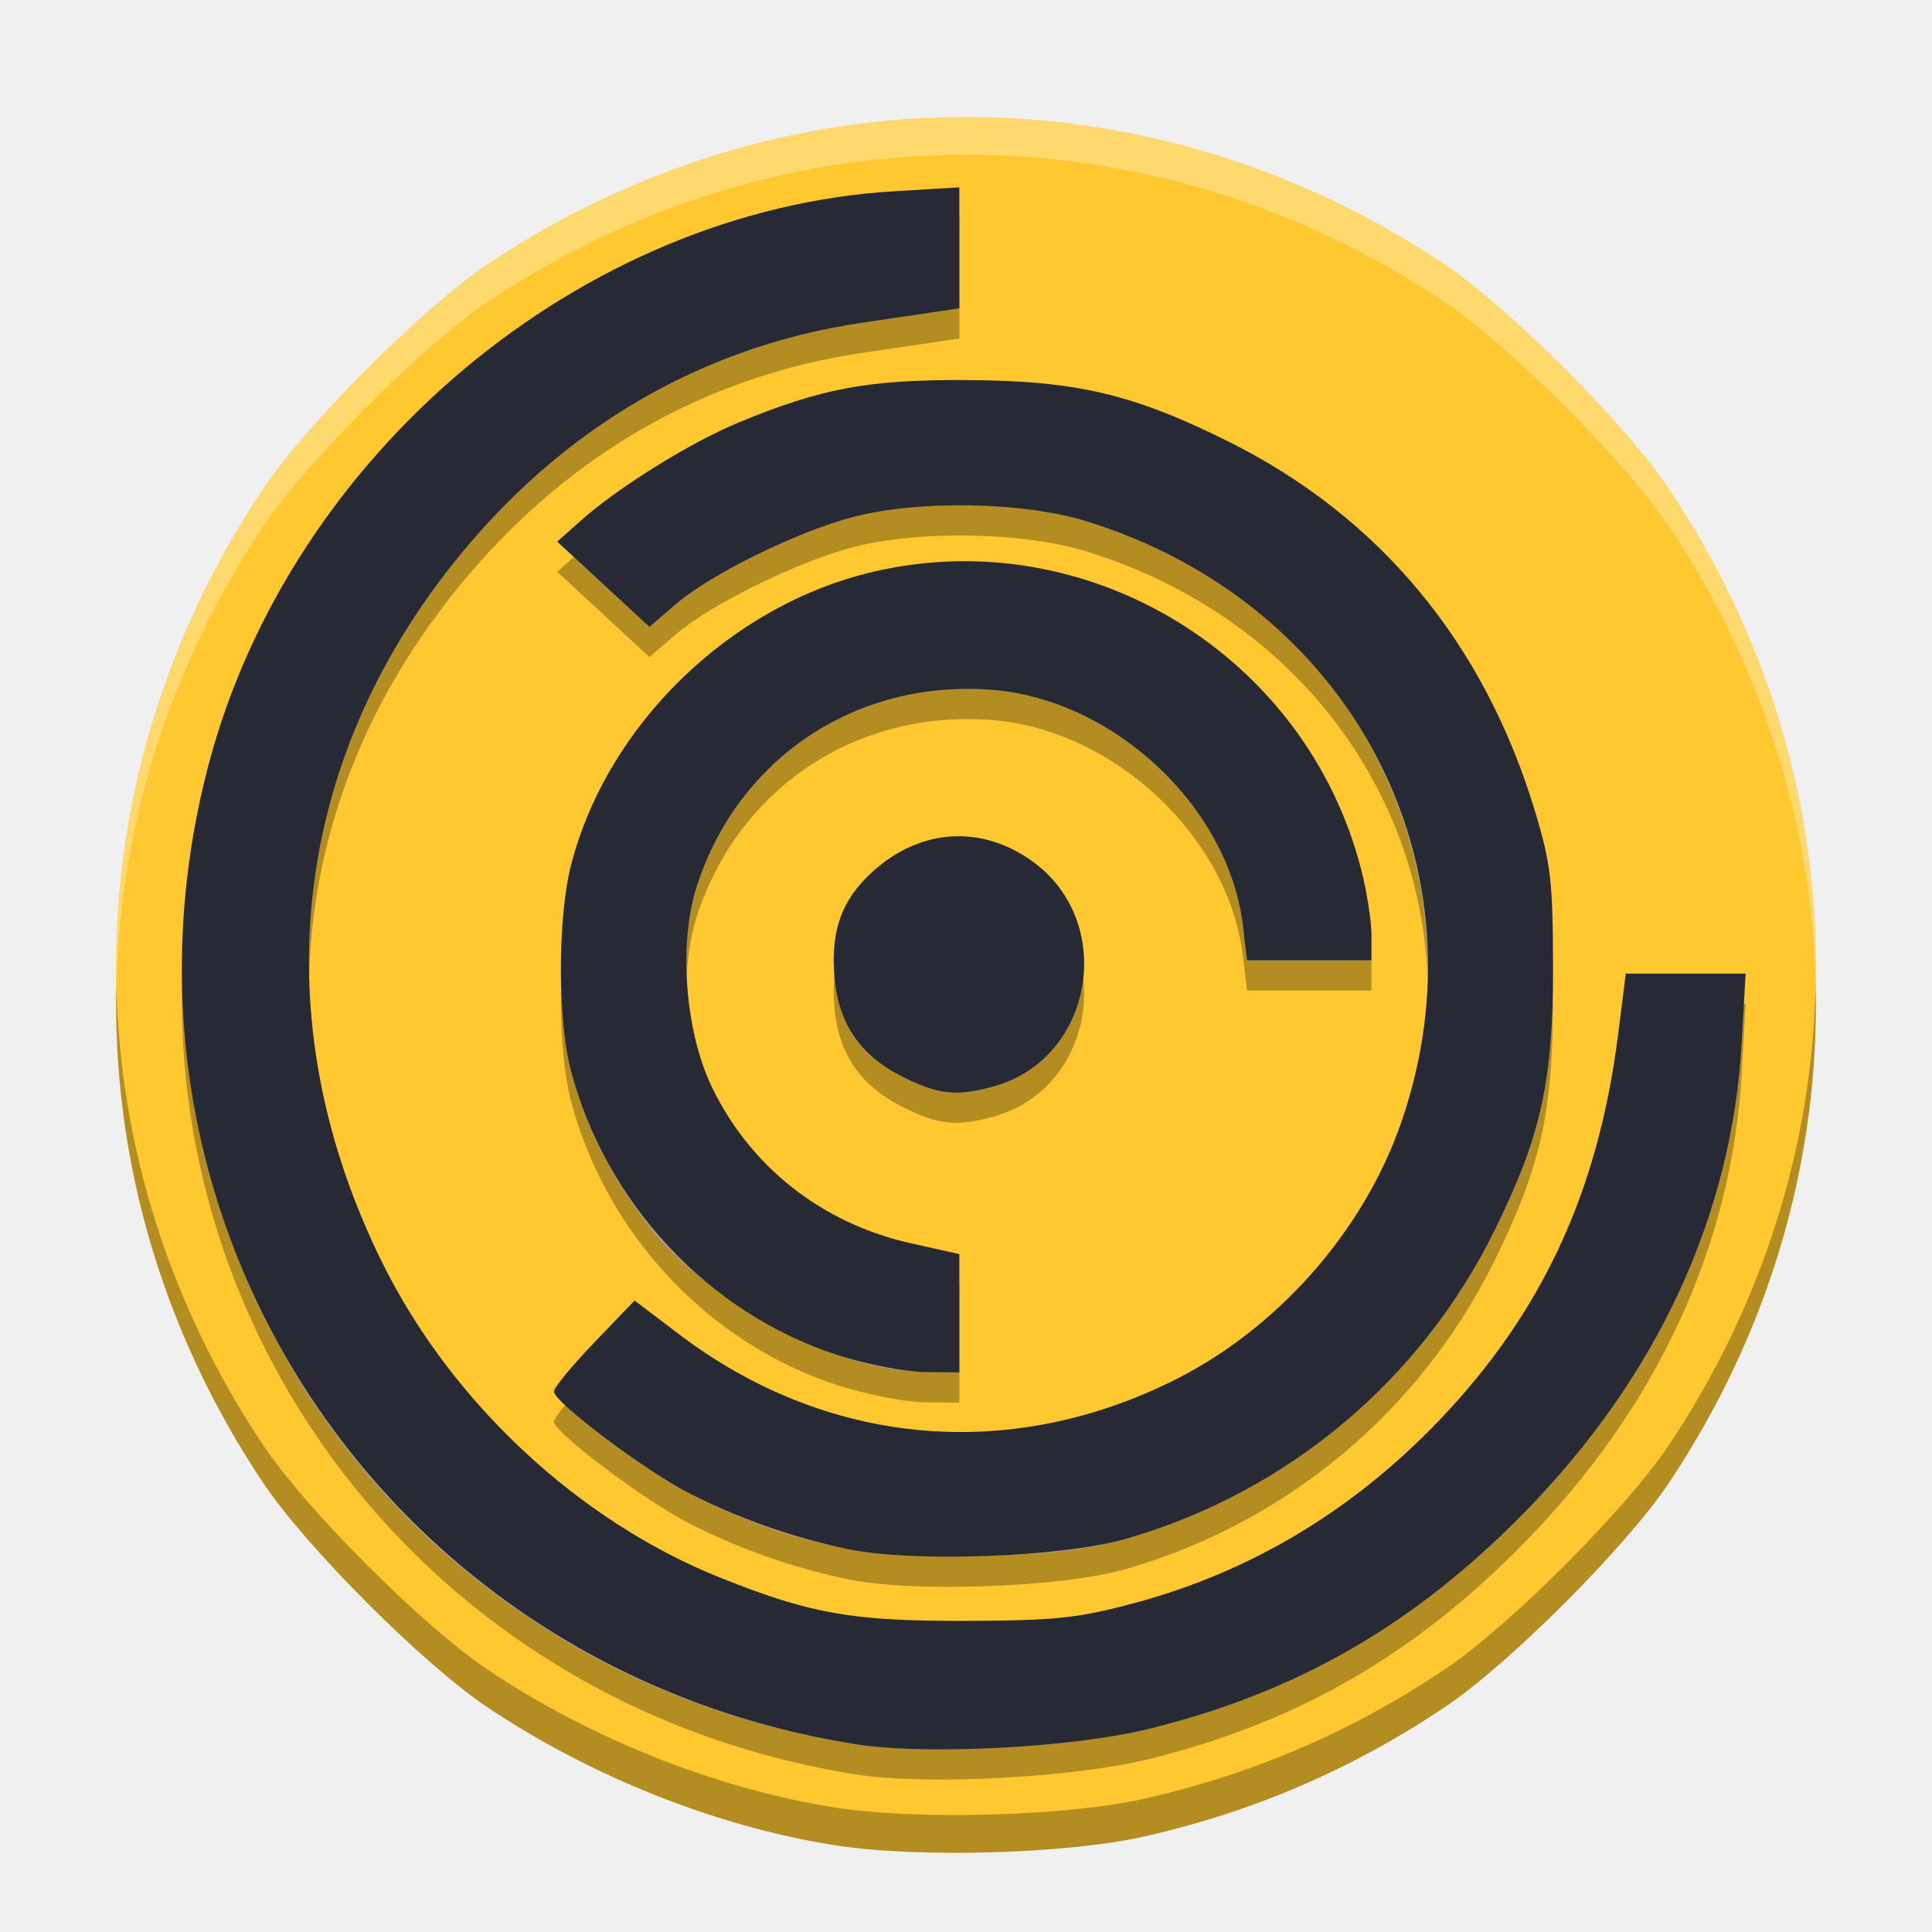
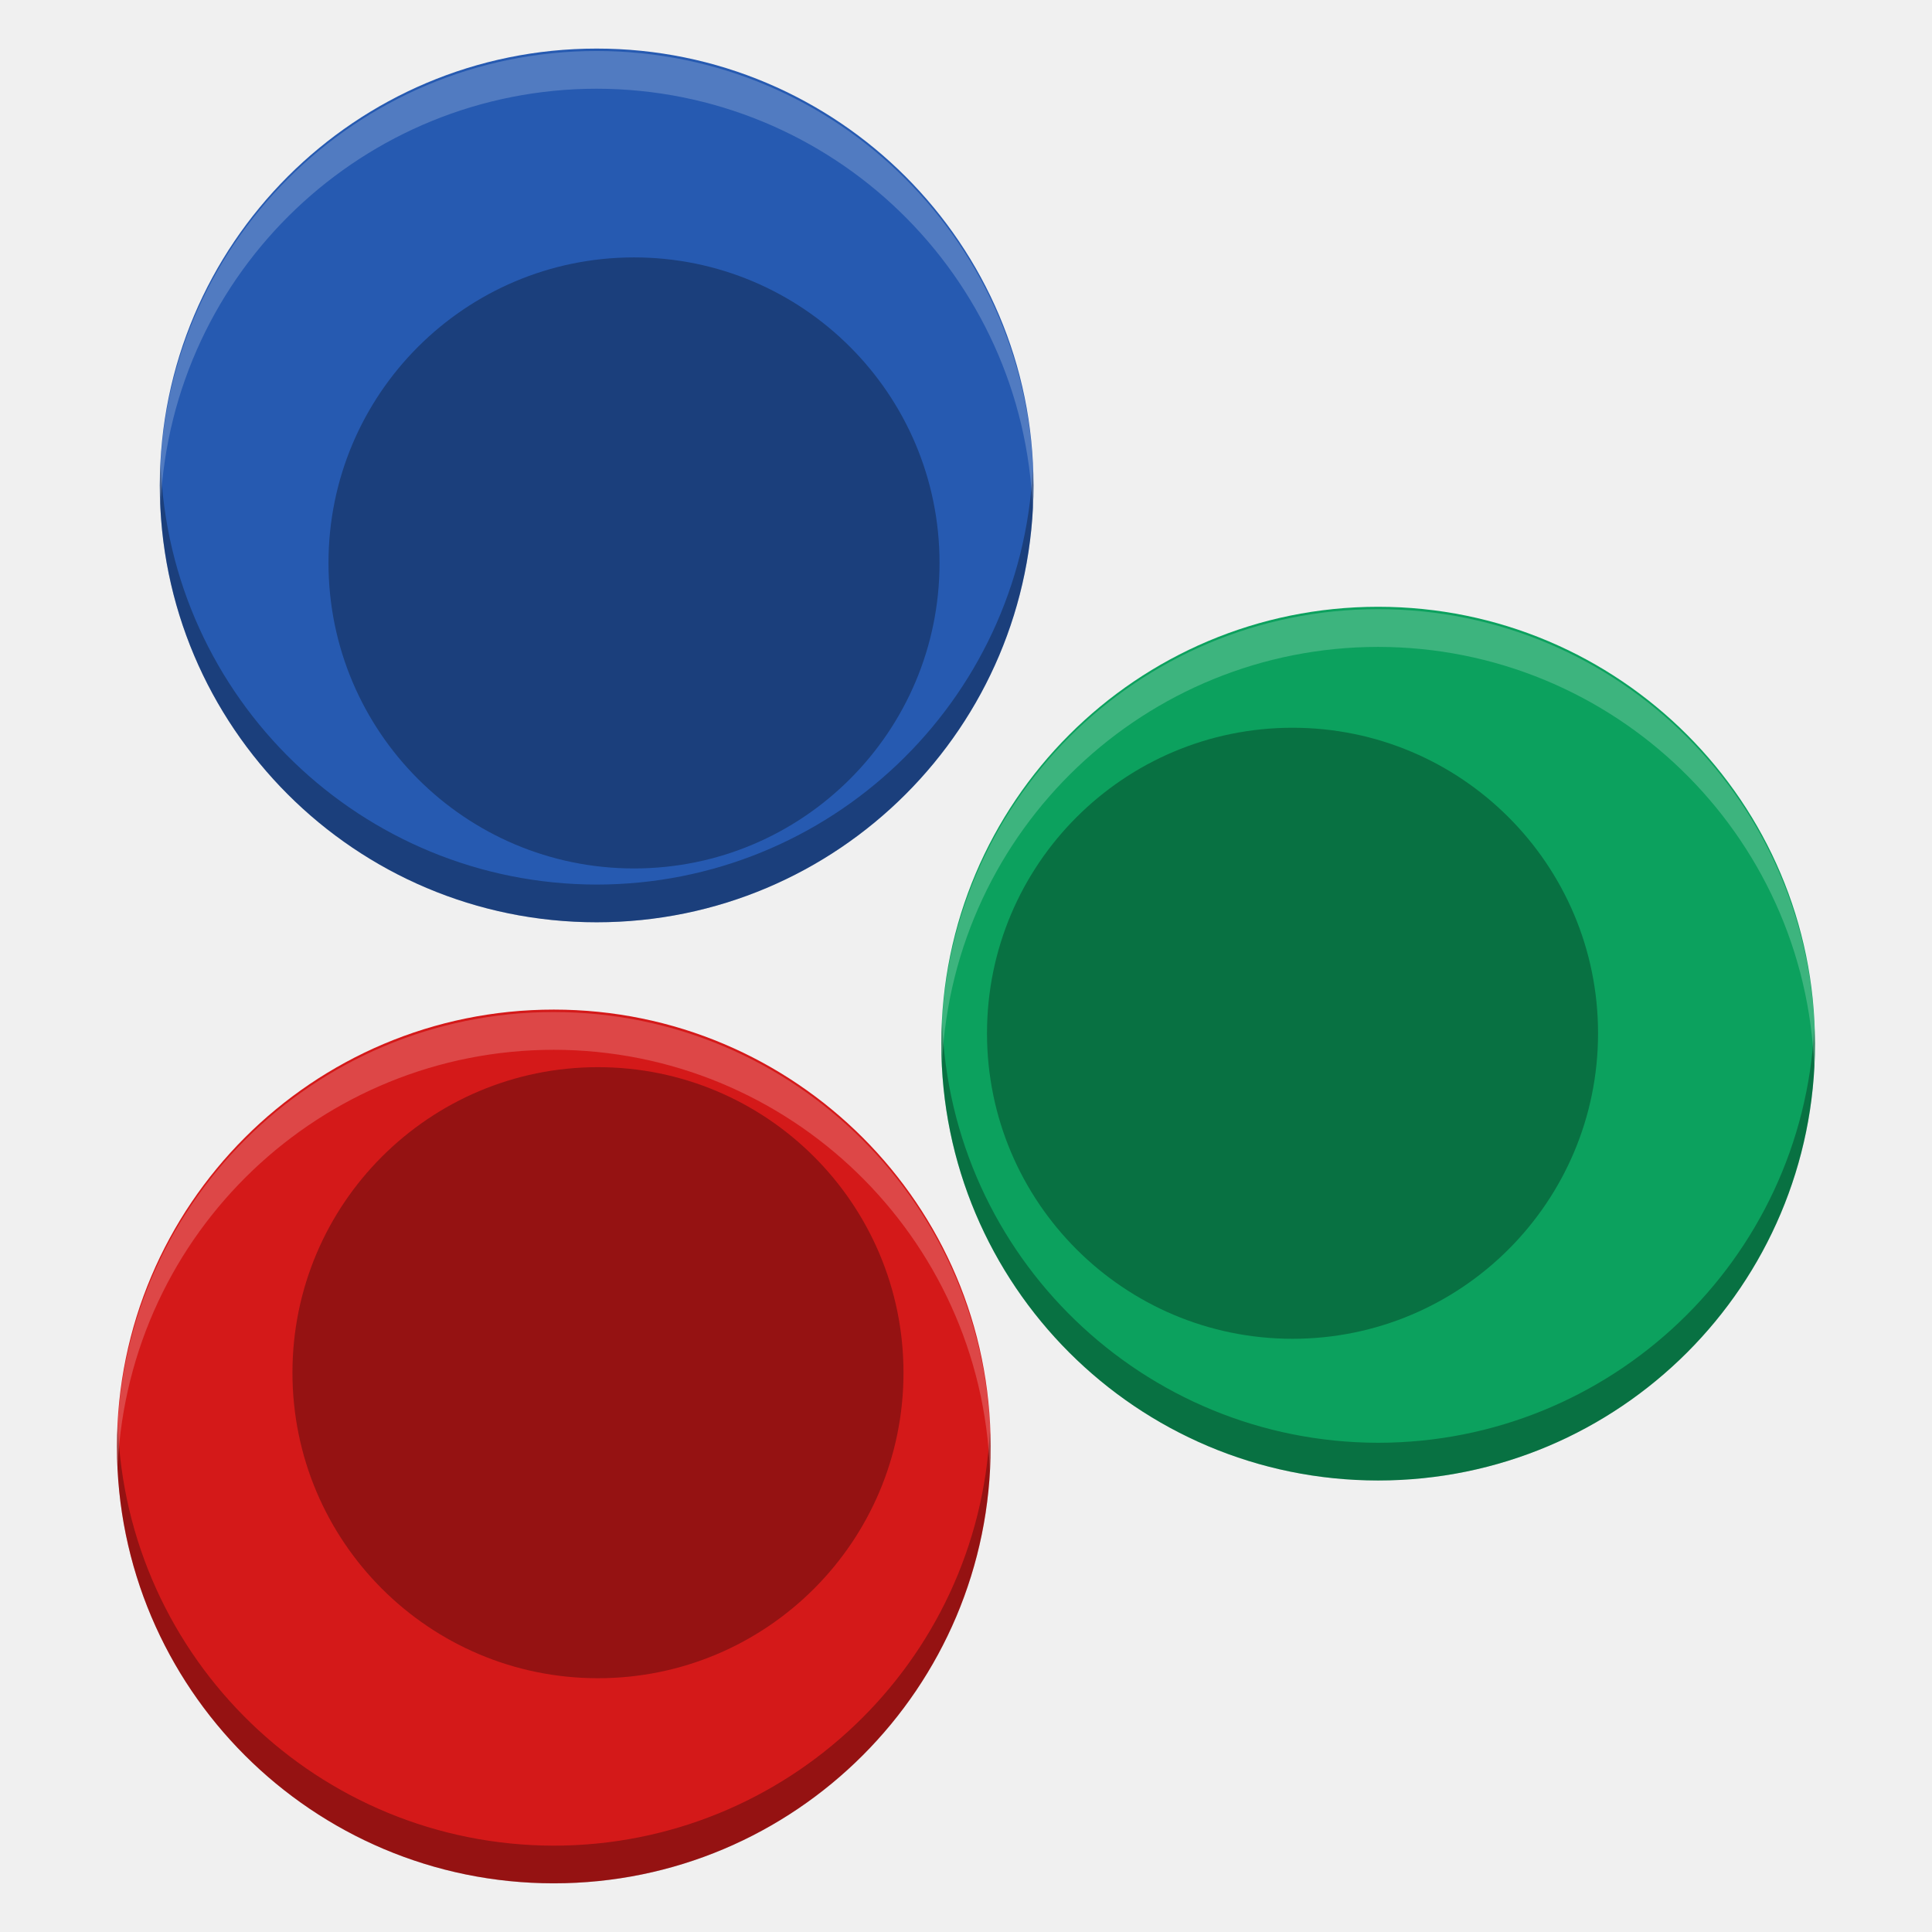
<svg xmlns="http://www.w3.org/2000/svg" version="1.1" viewBox="0 0 512 512">
-   <g transform="matrix(1.3211 0 0 1.3211 30.539 30.78)" stroke-width="1.333">
-     <path d="m144 346.8c-23.635-3.797-48.565-13.727-69.333-27.619-12.848-8.594-36.348-32.094-44.942-44.942-39.41-58.919-39.41-133.08 0-192 8.594-12.848 32.094-36.348 44.942-44.942 58.919-39.41 133.08-39.41 192 0 12.848 8.594 36.348 32.094 44.942 44.942 39.41 58.919 39.41 133.08 0 192-8.594 12.848-32.094 36.348-44.942 44.942-18.559 12.414-38.272 20.912-60 25.866-15.742 3.589-45.976 4.435-62.667 1.754zm63.509-15.76c29.725-7.373 53.117-20.869 75.158-43.363 26.713-27.263 41.688-59.683 43.622-94.439l0.761-13.667h-24.034l-1.557 12.333c-3.978 31.506-15.32 55.884-36.033 77.453-17.329 18.044-37.807 30.285-61.067 36.503-11.302 3.021-15.757 3.49-33.691 3.547-22.74 0.072-31.096-1.39-49.15-8.601-28.551-11.403-54.104-35.213-68.003-63.365-22.957-46.499-18.786-96.014 11.501-136.54 21.733-29.078 51.028-46.964 85.068-51.939 5.821-0.851 12.534-1.84 14.917-2.198l4.333-0.651v-24.267l-13 0.776c-38.941 2.324-79.759 23.594-106.5 55.497-54.834 65.422-46.486 164.49 18.506 219.61 22.917 19.436 49.846 31.649 80.354 36.445 14.087 2.214 43.581 0.641 58.815-3.138zm-4.842-38.058c32.337-9.281 59.183-31.73 74.04-61.913 9.32-18.935 11.735-29.828 11.711-52.83-0.018-17.135-0.429-20.688-3.619-31.251-10.201-33.783-31.101-58.991-61.465-74.134-19.179-9.566-30.592-12.24-52.667-12.344-19.631-0.092-28.958 1.643-45.507 8.467-9.739 4.016-24.267 13.048-31.826 19.785l-4.667 4.16 18.498 17.098 5.418-4.649c6.942-5.957 24.29-14.474 35.418-17.388 13.07-3.422 34.038-3.067 46.62 0.789 30.925 9.478 52.83 29.804 63.249 58.688 7.067 19.591 7.113 41.654 0.131 61.891-4.699 13.618-10.807 23.021-22.766 35.047-8.806 8.855-13.054 11.95-23.333 17.001-33.151 16.29-69.417 12.807-98.808-9.49l-8.907-6.757-8.093 8.428c-4.451 4.635-8.093 9.045-8.093 9.8 0 2.173 18.492 16.065 27.309 20.516 19.94 10.066 34.122 13.071 58.691 12.437 13.993-0.361 21.171-1.2 28.667-3.352zm-33.333-45.276v-11.866l-9.667-2.156c-17.841-3.979-32.247-15.29-39.998-31.404-5.379-11.184-6.694-28.813-3.001-40.237 8.309-25.7 31.919-41.456 59.046-39.404 24.634 1.863 47.68 23.497 50.513 47.42l0.811 6.846h24.962v-5.053c0-7.69-3.504-19.85-8.91-30.917-6.679-13.675-21.263-28.226-35.09-35.01-32.95-16.168-69.352-10.423-94.694 14.944-16.725 16.742-23.973 34.16-23.973 57.616 0 20.257 5.857 36.928 18.477 52.593 12.259 15.217 37.306 28.278 54.523 28.432l7 0.062zm6.959-45.526c19.929-5.535 24.633-32.861 7.76-45.084-10.244-7.421-22.493-6.668-32.053 1.969-6.273 5.667-8.499 11.794-7.716 21.237 0.77 9.285 5.153 15.696 13.645 19.959 7.221 3.625 10.854 4.004 18.363 1.919z" fill="#ffc730" />
-     <path d="m144 339.23c-23.635-3.797-48.565-13.727-69.333-27.619-12.848-8.594-36.348-32.094-44.942-44.942-39.41-58.919-39.41-133.08 0-192 8.594-12.848 32.094-36.348 44.942-44.942 58.919-39.41 133.08-39.41 192 0 12.848 8.594 36.348 32.094 44.942 44.942 39.41 58.919 39.41 133.08 0 192-8.594 12.848-32.094 36.348-44.942 44.942-18.559 12.414-38.272 20.912-60 25.866-15.742 3.589-45.976 4.435-62.667 1.754zm63.509-15.76c29.725-7.373 53.117-20.869 75.158-43.363 26.713-27.263 41.688-59.683 43.622-94.439l0.761-13.667h-24.034l-1.557 12.333c-3.978 31.506-15.32 55.884-36.033 77.453-17.329 18.044-37.807 30.285-61.067 36.503-11.302 3.021-15.757 3.49-33.691 3.547-22.74 0.072-31.096-1.39-49.15-8.601-28.551-11.403-54.104-35.213-68.003-63.365-22.957-46.499-18.786-96.014 11.501-136.54 21.733-29.078 51.028-46.964 85.068-51.939 5.821-0.851 12.534-1.84 14.917-2.198l4.333-0.651v-24.267l-13 0.776c-38.941 2.324-79.759 23.594-106.5 55.497-54.834 65.422-46.486 164.49 18.506 219.61 22.917 19.436 49.846 31.649 80.354 36.445 14.087 2.214 43.581 0.641 58.815-3.138zm-4.842-38.058c32.337-9.281 59.183-31.73 74.04-61.913 9.32-18.935 11.735-29.828 11.711-52.83-0.018-17.135-0.429-20.688-3.619-31.251-10.201-33.783-31.101-58.991-61.465-74.134-19.179-9.566-30.592-12.24-52.667-12.344-19.631-0.092-28.958 1.643-45.507 8.467-9.739 4.016-24.267 13.048-31.826 19.785l-4.667 4.16 18.498 17.098 5.418-4.649c6.942-5.957 24.29-14.474 35.418-17.388 13.07-3.422 34.038-3.067 46.62 0.789 30.925 9.478 52.83 29.804 63.249 58.688 7.067 19.591 7.113 41.654 0.131 61.891-4.699 13.618-10.807 23.021-22.766 35.047-8.806 8.855-13.054 11.95-23.333 17.001-33.151 16.29-69.417 12.807-98.808-9.49l-8.907-6.757-8.093 8.428c-4.451 4.635-8.093 9.045-8.093 9.8 0 2.173 18.492 16.065 27.309 20.516 19.94 10.066 34.122 13.071 58.691 12.437 13.993-0.361 21.171-1.2 28.667-3.352zm-33.333-45.276v-11.866l-9.667-2.156c-17.841-3.979-32.247-15.29-39.998-31.404-5.379-11.184-6.694-28.813-3.001-40.237 8.309-25.7 31.919-41.456 59.046-39.404 24.634 1.863 47.68 23.497 50.513 47.42l0.811 6.846h24.962v-5.053c0-7.69-3.504-19.85-8.91-30.917-6.679-13.675-21.263-28.226-35.09-35.01-32.95-16.168-69.352-10.423-94.694 14.944-16.725 16.742-23.973 34.16-23.973 57.616 0 20.257 5.857 36.928 18.477 52.593 12.259 15.217 37.306 28.278 54.523 28.432l7 0.062zm6.959-45.526c19.929-5.535 24.633-32.861 7.76-45.084-10.244-7.421-22.493-6.668-32.053 1.969-6.273 5.667-8.499 11.794-7.716 21.237 0.77 9.285 5.153 15.696 13.645 19.959 7.221 3.625 10.854 4.004 18.363 1.919z" fill="#ffc730" />
-     <path d="m148.69 332.66c-94.264-14.817-153.96-104.9-130.04-196.23 16.388-62.566 74.899-111.58 137.68-115.32l13-0.776v24.267l-4.333 0.651c-2.383 0.358-9.096 1.347-14.917 2.198-34.04 4.975-63.335 22.861-85.068 51.939-30.287 40.523-34.458 90.038-11.501 136.54 13.899 28.153 39.452 51.963 68.003 63.365 18.055 7.21 26.41 8.673 49.15 8.601 17.934-0.057 22.389-0.525 33.691-3.547 23.261-6.218 43.739-18.458 61.067-36.503 20.713-21.569 32.055-45.948 36.033-77.453l1.557-12.333h24.034l-0.761 13.667c-1.934 34.756-16.909 67.176-43.622 94.439-22.041 22.494-45.432 35.99-75.158 43.363-15.235 3.779-44.728 5.352-58.815 3.138zm-2.027-39.221c-11.098-2.38-21.269-5.967-31.358-11.06-8.817-4.451-27.309-18.343-27.309-20.516 0-0.755 3.642-5.165 8.093-9.8l8.093-8.428 8.907 6.757c29.391 22.296 65.657 25.779 98.808 9.49 21.064-10.35 38.508-30.046 46.1-52.048 17.731-51.39-10.044-104.23-63.38-120.58-12.581-3.856-33.55-4.211-46.62-0.789-11.127 2.913-28.476 11.43-35.418 17.388l-5.418 4.649-18.498-17.098 4.667-4.16c7.559-6.738 22.087-15.769 31.826-19.785 16.549-6.824 25.876-8.56 45.507-8.467 22.075 0.104 33.487 2.778 52.667 12.344 30.364 15.144 51.264 40.351 61.465 74.134 3.19 10.563 3.601 14.116 3.619 31.251 0.024 23.002-2.391 33.895-11.711 52.83-14.856 30.183-41.702 52.632-74.04 61.913-12.897 3.701-42.999 4.763-56 1.975zm-1.717-38.852c-25.86-8.325-46.599-30.47-53.559-57.192-2.678-10.28-2.65-30.661 0.056-41.148 7.257-28.129 31.898-52.05 60.553-58.783 43.071-10.121 87.014 16.73 97.98 59.871 1.111 4.371 2.02 10.221 2.02 13v5.053h-24.962l-0.811-6.846c-2.833-23.923-25.879-45.557-50.513-47.42-27.126-2.052-50.736 13.705-59.046 39.404-3.694 11.424-2.379 29.053 3.001 40.237 7.75 16.113 22.157 27.424 39.998 31.404l9.667 2.156v23.732l-7-0.062c-3.85-0.034-11.672-1.567-17.383-3.405zm12.978-55.843c-8.492-4.263-12.875-10.674-13.645-19.959-0.783-9.443 1.443-15.57 7.716-21.237 9.56-8.637 21.809-9.389 32.053-1.969 16.873 12.222 12.169 39.549-7.76 45.084-7.51 2.086-11.143 1.706-18.363-1.919z" opacity=".3" />
-     <path d="m148.69 326.61c-94.264-14.817-153.96-104.9-130.04-196.23 16.388-62.566 74.899-111.58 137.68-115.32l13-0.776v24.267l-4.333 0.651c-2.383 0.358-9.096 1.347-14.917 2.198-34.04 4.975-63.335 22.861-85.068 51.939-30.287 40.523-34.458 90.038-11.501 136.54 13.899 28.153 39.452 51.963 68.003 63.365 18.055 7.21 26.41 8.673 49.15 8.601 17.934-0.057 22.389-0.525 33.691-3.547 23.261-6.218 43.739-18.458 61.067-36.503 20.713-21.569 32.055-45.948 36.033-77.453l1.557-12.333h24.034l-0.761 13.667c-1.934 34.756-16.909 67.176-43.622 94.439-22.041 22.494-45.432 35.99-75.158 43.363-15.235 3.779-44.728 5.352-58.815 3.138zm-2.027-39.221c-11.098-2.38-21.269-5.967-31.358-11.06-8.817-4.451-27.309-18.343-27.309-20.516 0-0.755 3.642-5.165 8.093-9.8l8.093-8.428 8.907 6.757c29.391 22.296 65.657 25.779 98.808 9.49 21.064-10.35 38.508-30.046 46.1-52.048 17.731-51.39-10.044-104.23-63.38-120.58-12.581-3.856-33.55-4.211-46.62-0.789-11.127 2.913-28.476 11.43-35.418 17.388l-5.418 4.649-18.498-17.098 4.667-4.16c7.559-6.738 22.087-15.769 31.826-19.785 16.549-6.824 25.876-8.56 45.507-8.467 22.075 0.104 33.487 2.778 52.667 12.344 30.364 15.144 51.264 40.351 61.465 74.134 3.19 10.563 3.601 14.116 3.619 31.251 0.024 23.002-2.391 33.895-11.711 52.83-14.856 30.183-41.702 52.632-74.04 61.913-12.897 3.701-42.999 4.763-56 1.975zm-1.717-38.852c-25.86-8.325-46.599-30.47-53.559-57.192-2.678-10.28-2.65-30.661 0.056-41.148 7.257-28.129 31.898-52.05 60.553-58.783 43.071-10.121 87.014 16.73 97.98 59.871 1.111 4.371 2.02 10.221 2.02 13v5.053h-24.962l-0.811-6.846c-2.833-23.923-25.879-45.557-50.513-47.42-27.126-2.052-50.736 13.705-59.046 39.404-3.694 11.424-2.379 29.053 3.001 40.237 7.75 16.113 22.157 27.424 39.998 31.404l9.667 2.156v23.732l-7-0.062c-3.85-0.034-11.672-1.567-17.383-3.405zm12.978-55.843c-8.492-4.263-12.875-10.674-13.645-19.959-0.783-9.443 1.443-15.57 7.716-21.237 9.56-8.637 21.809-9.389 32.053-1.969 16.873 12.222 12.169 39.549-7.76 45.084-7.51 2.086-11.143 1.706-18.363-1.919z" fill="#272a34" />
-     <path d="m0.236 174.45c-0.776 34.526 9.035 69.209 29.488 99.785 8.594 12.848 32.094 36.348 44.942 44.942 20.769 13.892 45.698 23.822 69.334 27.619 16.691 2.681 46.925 1.835 62.667-1.753 21.728-4.953 41.441-13.452 60-25.866 12.848-8.594 36.348-32.094 44.942-44.942 20.452-30.576 30.263-65.259 29.488-99.785-0.719 32.003-10.53 63.874-29.488 92.216-8.594 12.848-32.094 36.348-44.942 44.942-18.559 12.414-38.272 20.912-60 25.866-15.742 3.589-45.977 4.434-62.667 1.753-23.635-3.797-48.565-13.727-69.334-27.619-12.848-8.594-36.348-32.094-44.942-44.942-18.958-28.342-28.769-60.212-29.488-92.216z" opacity=".3" />
-     <path d="m170.67 0.167c-33.27 0-66.541 9.852-96 29.557-12.848 8.594-36.348 32.094-44.942 44.942-20.452 30.577-30.263 65.259-29.488 99.785 0.719-32.003 10.53-63.874 29.488-92.216 8.594-12.848 32.094-36.348 44.942-44.942 58.919-39.41 133.08-39.41 192 0 12.848 8.594 36.348 32.094 44.942 44.942 18.958 28.342 28.769 60.212 29.488 92.216 0.776-34.526-9.035-69.209-29.488-99.785-8.594-12.848-32.094-36.348-44.942-44.942-29.459-19.705-62.73-29.557-96-29.557z" fill="#fff" opacity=".3" />
+   <g transform="matrix(1.6584 0 0 1.6584 -96.693 -272.21)">
+     <g>
+       <circle cx="278.53" cy="330.91" r="69.807" fill="#0ca15e" style="paint-order:stroke fill markers" />
+       <circle cx="146.8" cy="395.28" r="69.807" fill="#d41919" style="paint-order:stroke fill markers" />
+       <circle cx="153.65" cy="241.71" r="69.807" fill="#265ab1" style="paint-order:stroke fill markers" />
+     </g>
  </g>
+   <g transform="matrix(1.6584 0 0 1.6584 -201.04 -162.15)">
+     <circle cx="222.54" cy="187.73" r="48.822" fill="#1b3f7c" style="paint-order:stroke fill markers" />
+     <circle cx="327.77" cy="262.89" r="48.822" fill="#087142" style="paint-order:stroke fill markers" />
+     <circle cx="216.78" cy="317.13" r="48.822" fill="#951212" style="paint-order:stroke fill markers" />
+   </g>
+   <path d="m42.557 122.79a115.77 115.77 0 0 0-0.207 5.861 115.77 115.77 0 0 0 115.77 115.77 115.77 115.77 0 0 0 115.77-115.77 115.77 115.77 0 0 0-0.207-4.152 115.77 115.77 0 0 1-115.56 109.92 115.77 115.77 0 0 1-115.56-111.63zm207.11 147.94a115.77 115.77 0 0 0-0.207 5.848 115.77 115.77 0 0 0 115.77 115.77 115.77 115.77 0 0 0 115.77-115.77 115.77 115.77 0 0 0-0.207-4.139 115.77 115.77 0 0 1-115.56 109.91 115.77 115.77 0 0 1-115.56-111.62zm-218.46 106.77a115.77 115.77 0 0 0-0.207 5.848 115.77 115.77 0 0 0 115.77 115.77 115.77 115.77 0 0 0 115.77-115.77 115.77 115.77 0 0 0-0.207-4.139 115.77 115.77 0 0 1-115.56 109.91 115.77 115.77 0 0 1-115.56-111.62z" opacity=".3" style="paint-order:stroke fill markers" />
+   <path d="m158.12 13.513a115.77 115.77 0 0 0-115.77 115.77 115.77 115.77 0 0 0 0.207 4.139 115.77 115.77 0 0 1 115.56-109.91 115.77 115.77 0 0 1 115.56 111.62 115.77 115.77 0 0 0 0.207-5.848 115.77 115.77 0 0 0-115.77-115.77zm207.11 147.92a115.77 115.77 0 0 0-115.77 115.77 115.77 115.77 0 0 0 0.207 4.152 115.77 115.77 0 0 1 115.56-109.92 115.77 115.77 0 0 1 115.56 111.63 115.77 115.77 0 0 0 0.207-5.861 115.77 115.77 0 0 0-115.77-115.77zm-218.46 106.77a115.77 115.77 0 0 0-115.77 115.77 115.77 115.77 0 0 0 0.207 4.152 115.77 115.77 0 0 1 115.56-109.92 115.77 115.77 0 0 1 115.56 111.63 115.77 115.77 0 0 0 0.207-5.861 115.77 115.77 0 0 0-115.77-115.77z" fill="#fff" opacity=".2" style="paint-order:stroke fill markers" />
</svg>
